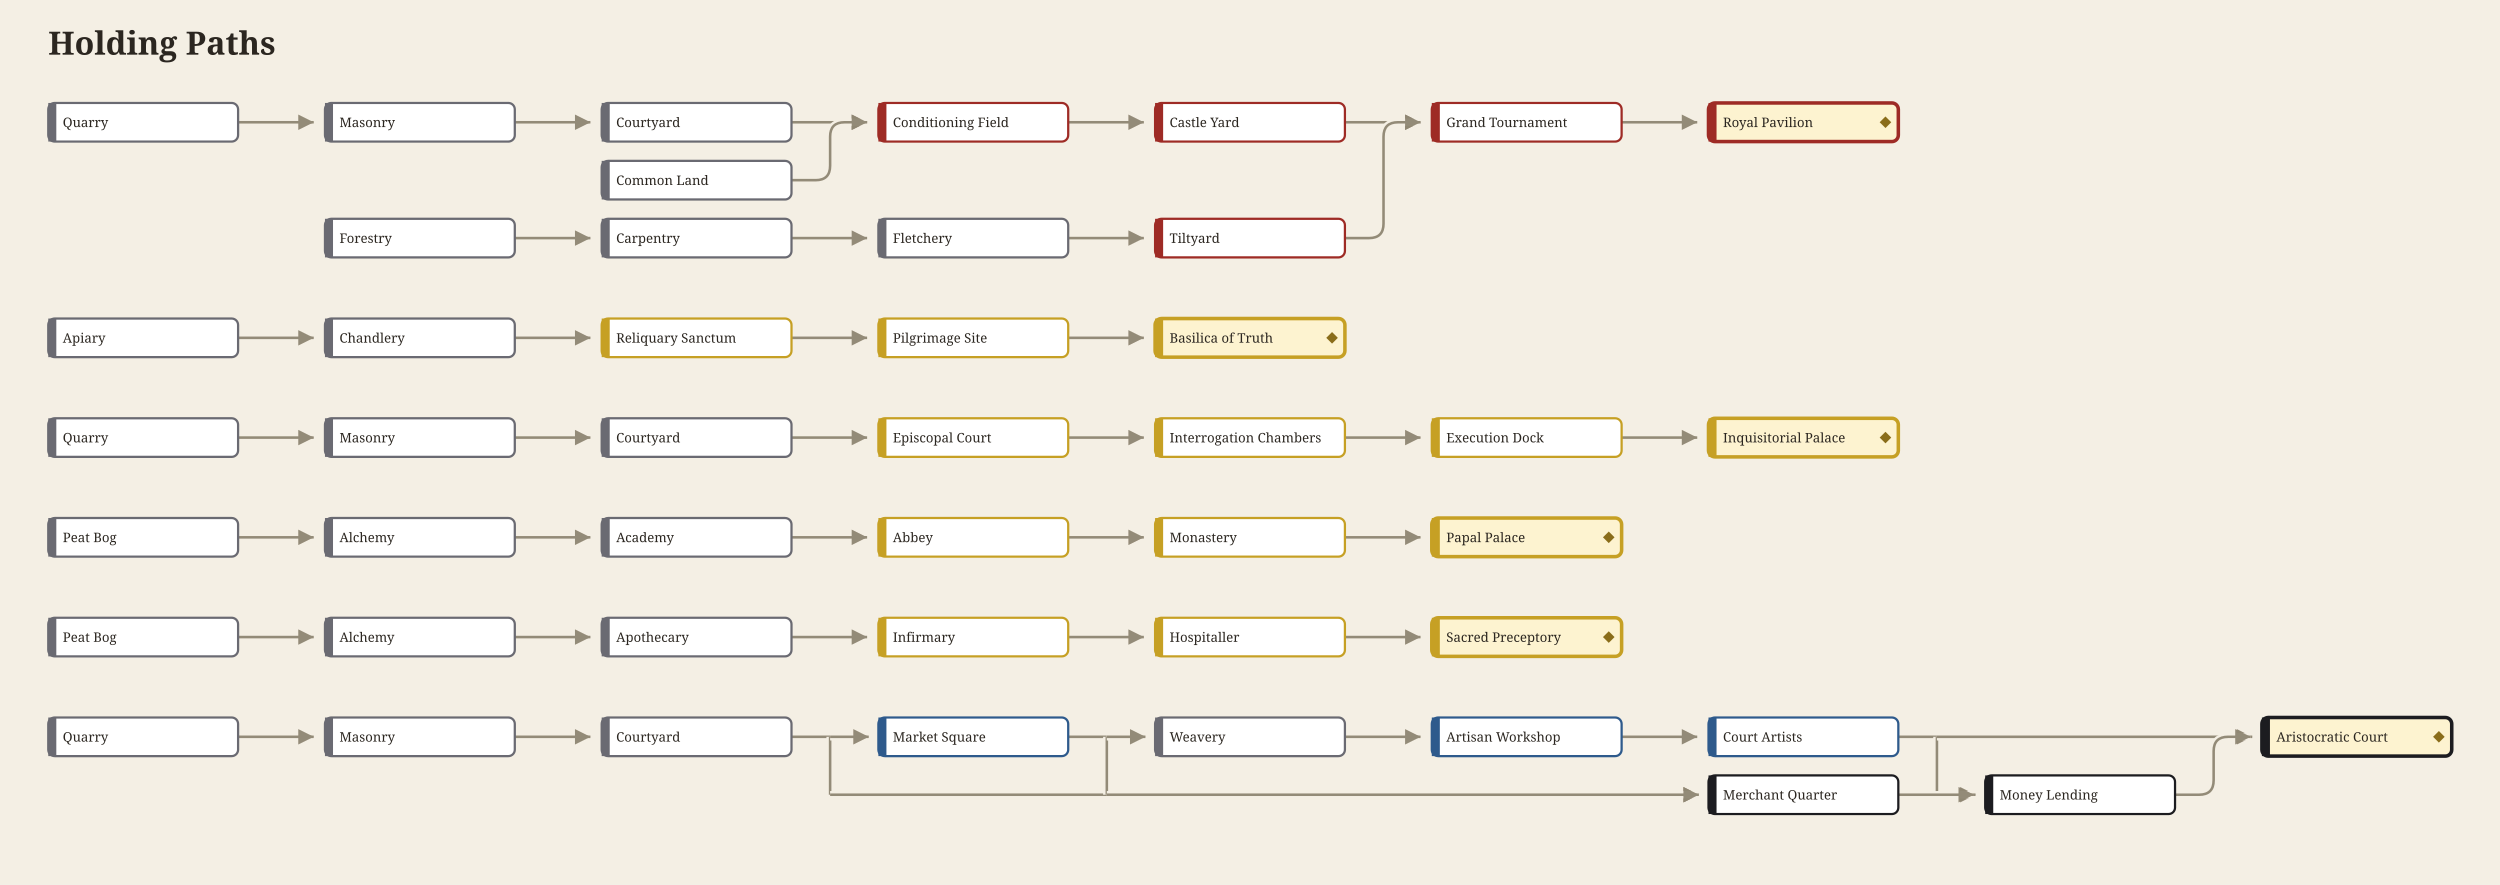
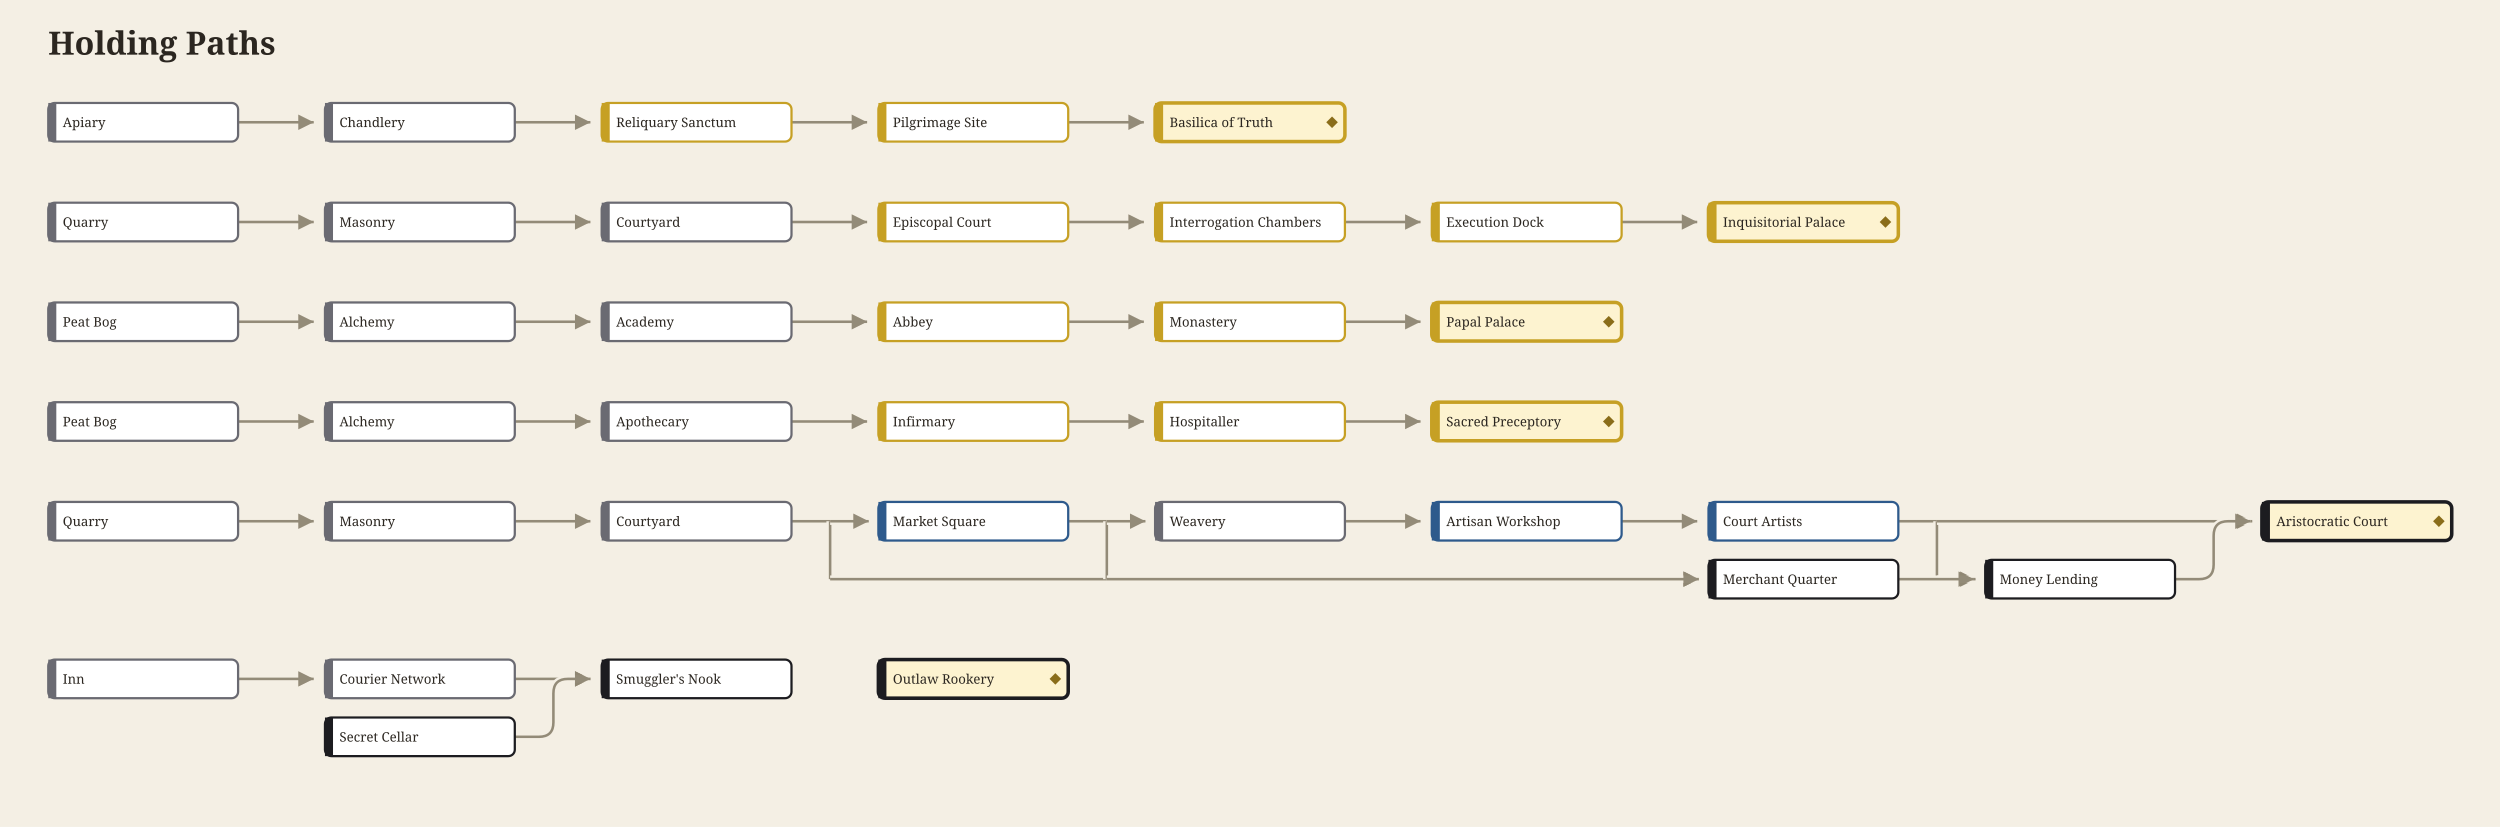
- <svg xmlns="http://www.w3.org/2000/svg" width="1554" height="550" viewBox="0 0 1554 550" font-family="Georgia, serif">
-   <rect width="1554" height="550" fill="#f4efe4" />
+ <svg xmlns="http://www.w3.org/2000/svg" width="1554" height="514" viewBox="0 0 1554 514" font-family="Georgia, serif">
+   <rect width="1554" height="514" fill="#f4efe4" />
  <defs>
    <marker id="arw-2E5A8C" markerWidth="7" markerHeight="7" refX="6" refY="3" orient="auto">
      <path d="M0,0 L6,3 L0,6 Z" fill="#2E5A8C" />
    </marker>
    <marker id="arw-9E2B25" markerWidth="7" markerHeight="7" refX="6" refY="3" orient="auto">
      <path d="M0,0 L6,3 L0,6 Z" fill="#9E2B25" />
    </marker>
    <marker id="arw-1c9c8c" markerWidth="7" markerHeight="7" refX="6" refY="3" orient="auto">
      <path d="M0,0 L6,3 L0,6 Z" fill="#1c9c8c" />
    </marker>
    <marker id="arw-C6A024" markerWidth="7" markerHeight="7" refX="6" refY="3" orient="auto">
      <path d="M0,0 L6,3 L0,6 Z" fill="#C6A024" />
    </marker>
    <marker id="arw-6A3D8F" markerWidth="7" markerHeight="7" refX="6" refY="3" orient="auto">
      <path d="M0,0 L6,3 L0,6 Z" fill="#6A3D8F" />
    </marker>
    <marker id="arw-CC6A1A" markerWidth="7" markerHeight="7" refX="6" refY="3" orient="auto">
      <path d="M0,0 L6,3 L0,6 Z" fill="#CC6A1A" />
    </marker>
    <marker id="arw-3a7d3a" markerWidth="7" markerHeight="7" refX="6" refY="3" orient="auto">
      <path d="M0,0 L6,3 L0,6 Z" fill="#3a7d3a" />
    </marker>
    <marker id="arw-b5347a" markerWidth="7" markerHeight="7" refX="6" refY="3" orient="auto">
      <path d="M0,0 L6,3 L0,6 Z" fill="#b5347a" />
    </marker>
    <marker id="arw-2b6f9e" markerWidth="7" markerHeight="7" refX="6" refY="3" orient="auto">
      <path d="M0,0 L6,3 L0,6 Z" fill="#2b6f9e" />
    </marker>
    <marker id="arw-8a6d1a" markerWidth="7" markerHeight="7" refX="6" refY="3" orient="auto">
      <path d="M0,0 L6,3 L0,6 Z" fill="#8a6d1a" />
    </marker>
    <marker id="arw-5f5647" markerWidth="7" markerHeight="7" refX="6" refY="3" orient="auto">
      <path d="M0,0 L6,3 L0,6 Z" fill="#5f5647" />
    </marker>
    <marker id="arw-7a2ea0" markerWidth="7" markerHeight="7" refX="6" refY="3" orient="auto">
      <path d="M0,0 L6,3 L0,6 Z" fill="#7a2ea0" />
    </marker>
    <marker id="arw-0f8a7e" markerWidth="7" markerHeight="7" refX="6" refY="3" orient="auto">
      <path d="M0,0 L6,3 L0,6 Z" fill="#0f8a7e" />
    </marker>
    <marker id="arw-a83232" markerWidth="7" markerHeight="7" refX="6" refY="3" orient="auto">
      <path d="M0,0 L6,3 L0,6 Z" fill="#a83232" />
    </marker>
    <marker id="arw-8f8672" markerWidth="7" markerHeight="7" refX="6" refY="3" orient="auto">
      <path d="M0,0 L6,3 L0,6 Z" fill="#8f8672" />
    </marker>
  </defs>
  <text x="30" y="34" font-size="20" font-weight="bold" fill="#2b2620">Holding Paths</text>
  <path d="M148,76 L195,76" fill="none" stroke="#f4efe4" stroke-width="4.6" opacity="1" />
  <path d="M148,76 L195,76" fill="none" stroke="#8f8672" stroke-width="1.6" opacity="0.95" marker-end="url(#arw-8f8672)" />
  <path d="M320,76 L367,76" fill="none" stroke="#f4efe4" stroke-width="4.6" opacity="1" />
  <path d="M320,76 L367,76" fill="none" stroke="#8f8672" stroke-width="1.6" opacity="0.95" marker-end="url(#arw-8f8672)" />
-   <path d="M320,148 L367,148" fill="none" stroke="#f4efe4" stroke-width="4.6" opacity="1" />
-   <path d="M320,148 L367,148" fill="none" stroke="#8f8672" stroke-width="1.6" opacity="0.95" marker-end="url(#arw-8f8672)" />
  <path d="M492,76 L539,76" fill="none" stroke="#f4efe4" stroke-width="4.6" opacity="1" />
  <path d="M492,76 L539,76" fill="none" stroke="#8f8672" stroke-width="1.6" opacity="0.95" marker-end="url(#arw-8f8672)" />
-   <path d="M492,112 L507,112 Q516,112 516,103 L516,85 Q516,76 525,76 L539,76" fill="none" stroke="#f4efe4" stroke-width="4.6" opacity="1" />
-   <path d="M492,112 L507,112 Q516,112 516,103 L516,85 Q516,76 525,76 L539,76" fill="none" stroke="#8f8672" stroke-width="1.6" opacity="0.95" marker-end="url(#arw-8f8672)" />
-   <path d="M492,148 L539,148" fill="none" stroke="#f4efe4" stroke-width="4.6" opacity="1" />
-   <path d="M492,148 L539,148" fill="none" stroke="#8f8672" stroke-width="1.6" opacity="0.95" marker-end="url(#arw-8f8672)" />
  <path d="M664,76 L711,76" fill="none" stroke="#f4efe4" stroke-width="4.6" opacity="1" />
  <path d="M664,76 L711,76" fill="none" stroke="#8f8672" stroke-width="1.6" opacity="0.95" marker-end="url(#arw-8f8672)" />
-   <path d="M664,148 L711,148" fill="none" stroke="#f4efe4" stroke-width="4.6" opacity="1" />
-   <path d="M664,148 L711,148" fill="none" stroke="#8f8672" stroke-width="1.6" opacity="0.95" marker-end="url(#arw-8f8672)" />
-   <path d="M836,76 L883,76" fill="none" stroke="#f4efe4" stroke-width="4.6" opacity="1" />
-   <path d="M836,76 L883,76" fill="none" stroke="#8f8672" stroke-width="1.6" opacity="0.95" marker-end="url(#arw-8f8672)" />
-   <path d="M836,148 L851,148 Q860,148 860,139 L860,85 Q860,76 869,76 L883,76" fill="none" stroke="#f4efe4" stroke-width="4.6" opacity="1" />
-   <path d="M836,148 L851,148 Q860,148 860,139 L860,85 Q860,76 869,76 L883,76" fill="none" stroke="#8f8672" stroke-width="1.6" opacity="0.95" marker-end="url(#arw-8f8672)" />
-   <path d="M1008,76 L1055,76" fill="none" stroke="#f4efe4" stroke-width="4.6" opacity="1" />
-   <path d="M1008,76 L1055,76" fill="none" stroke="#8f8672" stroke-width="1.6" opacity="0.95" marker-end="url(#arw-8f8672)" />
  <rect x="30" y="64" width="118" height="24" rx="4" fill="#ffffff" stroke="#6a6a72" stroke-width="1.4" />
  <rect x="30" y="64" width="5" height="24" fill="#6a6a72" />
-   <text x="39" y="79" font-size="8.2" fill="#2b2620">Quarry</text>
+   <text x="39" y="79" font-size="8.2" fill="#2b2620">Apiary</text>
  <rect x="202" y="64" width="118" height="24" rx="4" fill="#ffffff" stroke="#6a6a72" stroke-width="1.4" />
  <rect x="202" y="64" width="5" height="24" fill="#6a6a72" />
-   <text x="211" y="79" font-size="8.2" fill="#2b2620">Masonry</text>
-   <rect x="202" y="136" width="118" height="24" rx="4" fill="#ffffff" stroke="#6a6a72" stroke-width="1.4" />
-   <rect x="202" y="136" width="5" height="24" fill="#6a6a72" />
-   <text x="211" y="151" font-size="8.2" fill="#2b2620">Forestry</text>
-   <rect x="374" y="64" width="118" height="24" rx="4" fill="#ffffff" stroke="#6a6a72" stroke-width="1.4" />
-   <rect x="374" y="64" width="5" height="24" fill="#6a6a72" />
-   <text x="383" y="79" font-size="8.2" fill="#2b2620">Courtyard</text>
-   <rect x="374" y="100" width="118" height="24" rx="4" fill="#ffffff" stroke="#6a6a72" stroke-width="1.4" />
-   <rect x="374" y="100" width="5" height="24" fill="#6a6a72" />
-   <text x="383" y="115" font-size="8.2" fill="#2b2620">Common Land</text>
-   <rect x="374" y="136" width="118" height="24" rx="4" fill="#ffffff" stroke="#6a6a72" stroke-width="1.4" />
-   <rect x="374" y="136" width="5" height="24" fill="#6a6a72" />
-   <text x="383" y="151" font-size="8.2" fill="#2b2620">Carpentry</text>
-   <rect x="546" y="64" width="118" height="24" rx="4" fill="#ffffff" stroke="#9E2B25" stroke-width="1.4" />
-   <rect x="546" y="64" width="5" height="24" fill="#9E2B25" />
-   <text x="555" y="79" font-size="8.2" fill="#2b2620">Conditioning Field</text>
-   <rect x="546" y="136" width="118" height="24" rx="4" fill="#ffffff" stroke="#6a6a72" stroke-width="1.4" />
-   <rect x="546" y="136" width="5" height="24" fill="#6a6a72" />
-   <text x="555" y="151" font-size="8.2" fill="#2b2620">Fletchery</text>
-   <rect x="718" y="64" width="118" height="24" rx="4" fill="#ffffff" stroke="#9E2B25" stroke-width="1.4" />
-   <rect x="718" y="64" width="5" height="24" fill="#9E2B25" />
-   <text x="727" y="79" font-size="8.2" fill="#2b2620">Castle Yard</text>
-   <rect x="718" y="136" width="118" height="24" rx="4" fill="#ffffff" stroke="#9E2B25" stroke-width="1.4" />
-   <rect x="718" y="136" width="5" height="24" fill="#9E2B25" />
-   <text x="727" y="151" font-size="8.2" fill="#2b2620">Tiltyard</text>
-   <rect x="890" y="64" width="118" height="24" rx="4" fill="#ffffff" stroke="#9E2B25" stroke-width="1.4" />
-   <rect x="890" y="64" width="5" height="24" fill="#9E2B25" />
-   <text x="899" y="79" font-size="8.2" fill="#2b2620">Grand Tournament</text>
-   <rect x="1062" y="64" width="118" height="24" rx="4" fill="#fdf3d0" stroke="#9E2B25" stroke-width="2.2" />
-   <rect x="1062" y="64" width="5" height="24" fill="#9E2B25" />
-   <text x="1071" y="79" font-size="8.2" fill="#2b2620">Royal Pavilion</text>
-   <polygon points="1172.0,72.4 1175.6,76.0 1172.0,79.6 1168.4,76.0" fill="#8a6d1a" />
-   <path d="M148,210 L195,210" fill="none" stroke="#f4efe4" stroke-width="4.6" opacity="1" />
-   <path d="M148,210 L195,210" fill="none" stroke="#8f8672" stroke-width="1.6" opacity="0.95" marker-end="url(#arw-8f8672)" />
-   <path d="M320,210 L367,210" fill="none" stroke="#f4efe4" stroke-width="4.6" opacity="1" />
-   <path d="M320,210 L367,210" fill="none" stroke="#8f8672" stroke-width="1.6" opacity="0.95" marker-end="url(#arw-8f8672)" />
-   <path d="M492,210 L539,210" fill="none" stroke="#f4efe4" stroke-width="4.6" opacity="1" />
-   <path d="M492,210 L539,210" fill="none" stroke="#8f8672" stroke-width="1.6" opacity="0.95" marker-end="url(#arw-8f8672)" />
-   <path d="M664,210 L711,210" fill="none" stroke="#f4efe4" stroke-width="4.6" opacity="1" />
-   <path d="M664,210 L711,210" fill="none" stroke="#8f8672" stroke-width="1.6" opacity="0.95" marker-end="url(#arw-8f8672)" />
-   <rect x="30" y="198" width="118" height="24" rx="4" fill="#ffffff" stroke="#6a6a72" stroke-width="1.4" />
-   <rect x="30" y="198" width="5" height="24" fill="#6a6a72" />
-   <text x="39" y="213" font-size="8.2" fill="#2b2620">Apiary</text>
-   <rect x="202" y="198" width="118" height="24" rx="4" fill="#ffffff" stroke="#6a6a72" stroke-width="1.4" />
-   <rect x="202" y="198" width="5" height="24" fill="#6a6a72" />
-   <text x="211" y="213" font-size="8.2" fill="#2b2620">Chandlery</text>
-   <rect x="374" y="198" width="118" height="24" rx="4" fill="#ffffff" stroke="#C6A024" stroke-width="1.4" />
-   <rect x="374" y="198" width="5" height="24" fill="#C6A024" />
-   <text x="383" y="213" font-size="8.2" fill="#2b2620">Reliquary Sanctum</text>
-   <rect x="546" y="198" width="118" height="24" rx="4" fill="#ffffff" stroke="#C6A024" stroke-width="1.4" />
-   <rect x="546" y="198" width="5" height="24" fill="#C6A024" />
-   <text x="555" y="213" font-size="8.2" fill="#2b2620">Pilgrimage Site</text>
-   <rect x="718" y="198" width="118" height="24" rx="4" fill="#fdf3d0" stroke="#C6A024" stroke-width="2.2" />
-   <rect x="718" y="198" width="5" height="24" fill="#C6A024" />
-   <text x="727" y="213" font-size="8.2" fill="#2b2620">Basilica of Truth</text>
-   <polygon points="828.0,206.4 831.6,210.0 828.0,213.6 824.4,210.0" fill="#8a6d1a" />
-   <path d="M148,272 L195,272" fill="none" stroke="#f4efe4" stroke-width="4.6" opacity="1" />
-   <path d="M148,272 L195,272" fill="none" stroke="#8f8672" stroke-width="1.6" opacity="0.95" marker-end="url(#arw-8f8672)" />
-   <path d="M320,272 L367,272" fill="none" stroke="#f4efe4" stroke-width="4.6" opacity="1" />
-   <path d="M320,272 L367,272" fill="none" stroke="#8f8672" stroke-width="1.6" opacity="0.95" marker-end="url(#arw-8f8672)" />
-   <path d="M492,272 L539,272" fill="none" stroke="#f4efe4" stroke-width="4.6" opacity="1" />
-   <path d="M492,272 L539,272" fill="none" stroke="#8f8672" stroke-width="1.6" opacity="0.95" marker-end="url(#arw-8f8672)" />
-   <path d="M664,272 L711,272" fill="none" stroke="#f4efe4" stroke-width="4.6" opacity="1" />
-   <path d="M664,272 L711,272" fill="none" stroke="#8f8672" stroke-width="1.6" opacity="0.95" marker-end="url(#arw-8f8672)" />
-   <path d="M836,272 L883,272" fill="none" stroke="#f4efe4" stroke-width="4.6" opacity="1" />
-   <path d="M836,272 L883,272" fill="none" stroke="#8f8672" stroke-width="1.6" opacity="0.95" marker-end="url(#arw-8f8672)" />
-   <path d="M1008,272 L1055,272" fill="none" stroke="#f4efe4" stroke-width="4.6" opacity="1" />
-   <path d="M1008,272 L1055,272" fill="none" stroke="#8f8672" stroke-width="1.6" opacity="0.95" marker-end="url(#arw-8f8672)" />
-   <rect x="30" y="260" width="118" height="24" rx="4" fill="#ffffff" stroke="#6a6a72" stroke-width="1.4" />
-   <rect x="30" y="260" width="5" height="24" fill="#6a6a72" />
-   <text x="39" y="275" font-size="8.2" fill="#2b2620">Quarry</text>
-   <rect x="202" y="260" width="118" height="24" rx="4" fill="#ffffff" stroke="#6a6a72" stroke-width="1.4" />
-   <rect x="202" y="260" width="5" height="24" fill="#6a6a72" />
-   <text x="211" y="275" font-size="8.2" fill="#2b2620">Masonry</text>
-   <rect x="374" y="260" width="118" height="24" rx="4" fill="#ffffff" stroke="#6a6a72" stroke-width="1.4" />
-   <rect x="374" y="260" width="5" height="24" fill="#6a6a72" />
-   <text x="383" y="275" font-size="8.2" fill="#2b2620">Courtyard</text>
-   <rect x="546" y="260" width="118" height="24" rx="4" fill="#ffffff" stroke="#C6A024" stroke-width="1.4" />
-   <rect x="546" y="260" width="5" height="24" fill="#C6A024" />
-   <text x="555" y="275" font-size="8.2" fill="#2b2620">Episcopal Court</text>
-   <rect x="718" y="260" width="118" height="24" rx="4" fill="#ffffff" stroke="#C6A024" stroke-width="1.4" />
-   <rect x="718" y="260" width="5" height="24" fill="#C6A024" />
-   <text x="727" y="275" font-size="8.2" fill="#2b2620">Interrogation Chambers</text>
-   <rect x="890" y="260" width="118" height="24" rx="4" fill="#ffffff" stroke="#C6A024" stroke-width="1.4" />
-   <rect x="890" y="260" width="5" height="24" fill="#C6A024" />
-   <text x="899" y="275" font-size="8.2" fill="#2b2620">Execution Dock</text>
-   <rect x="1062" y="260" width="118" height="24" rx="4" fill="#fdf3d0" stroke="#C6A024" stroke-width="2.2" />
-   <rect x="1062" y="260" width="5" height="24" fill="#C6A024" />
-   <text x="1071" y="275" font-size="8.2" fill="#2b2620">Inquisitorial Palace</text>
-   <polygon points="1172.0,268.4 1175.6,272.0 1172.0,275.6 1168.4,272.0" fill="#8a6d1a" />
-   <path d="M148,334 L195,334" fill="none" stroke="#f4efe4" stroke-width="4.6" opacity="1" />
-   <path d="M148,334 L195,334" fill="none" stroke="#8f8672" stroke-width="1.6" opacity="0.95" marker-end="url(#arw-8f8672)" />
-   <path d="M320,334 L367,334" fill="none" stroke="#f4efe4" stroke-width="4.6" opacity="1" />
-   <path d="M320,334 L367,334" fill="none" stroke="#8f8672" stroke-width="1.6" opacity="0.95" marker-end="url(#arw-8f8672)" />
-   <path d="M492,334 L539,334" fill="none" stroke="#f4efe4" stroke-width="4.6" opacity="1" />
-   <path d="M492,334 L539,334" fill="none" stroke="#8f8672" stroke-width="1.6" opacity="0.95" marker-end="url(#arw-8f8672)" />
-   <path d="M664,334 L711,334" fill="none" stroke="#f4efe4" stroke-width="4.6" opacity="1" />
-   <path d="M664,334 L711,334" fill="none" stroke="#8f8672" stroke-width="1.6" opacity="0.95" marker-end="url(#arw-8f8672)" />
-   <path d="M836,334 L883,334" fill="none" stroke="#f4efe4" stroke-width="4.6" opacity="1" />
-   <path d="M836,334 L883,334" fill="none" stroke="#8f8672" stroke-width="1.6" opacity="0.95" marker-end="url(#arw-8f8672)" />
-   <rect x="30" y="322" width="118" height="24" rx="4" fill="#ffffff" stroke="#6a6a72" stroke-width="1.4" />
-   <rect x="30" y="322" width="5" height="24" fill="#6a6a72" />
-   <text x="39" y="337" font-size="8.2" fill="#2b2620">Peat Bog</text>
-   <rect x="202" y="322" width="118" height="24" rx="4" fill="#ffffff" stroke="#6a6a72" stroke-width="1.4" />
-   <rect x="202" y="322" width="5" height="24" fill="#6a6a72" />
-   <text x="211" y="337" font-size="8.2" fill="#2b2620">Alchemy</text>
-   <rect x="374" y="322" width="118" height="24" rx="4" fill="#ffffff" stroke="#6a6a72" stroke-width="1.4" />
-   <rect x="374" y="322" width="5" height="24" fill="#6a6a72" />
-   <text x="383" y="337" font-size="8.2" fill="#2b2620">Academy</text>
-   <rect x="546" y="322" width="118" height="24" rx="4" fill="#ffffff" stroke="#C6A024" stroke-width="1.4" />
-   <rect x="546" y="322" width="5" height="24" fill="#C6A024" />
-   <text x="555" y="337" font-size="8.2" fill="#2b2620">Abbey</text>
-   <rect x="718" y="322" width="118" height="24" rx="4" fill="#ffffff" stroke="#C6A024" stroke-width="1.4" />
-   <rect x="718" y="322" width="5" height="24" fill="#C6A024" />
-   <text x="727" y="337" font-size="8.2" fill="#2b2620">Monastery</text>
-   <rect x="890" y="322" width="118" height="24" rx="4" fill="#fdf3d0" stroke="#C6A024" stroke-width="2.2" />
-   <rect x="890" y="322" width="5" height="24" fill="#C6A024" />
-   <text x="899" y="337" font-size="8.2" fill="#2b2620">Papal Palace</text>
-   <polygon points="1000.0,330.4 1003.6,334.0 1000.0,337.6 996.4,334.0" fill="#8a6d1a" />
-   <path d="M148,396 L195,396" fill="none" stroke="#f4efe4" stroke-width="4.6" opacity="1" />
-   <path d="M148,396 L195,396" fill="none" stroke="#8f8672" stroke-width="1.6" opacity="0.95" marker-end="url(#arw-8f8672)" />
-   <path d="M320,396 L367,396" fill="none" stroke="#f4efe4" stroke-width="4.6" opacity="1" />
-   <path d="M320,396 L367,396" fill="none" stroke="#8f8672" stroke-width="1.6" opacity="0.95" marker-end="url(#arw-8f8672)" />
-   <path d="M492,396 L539,396" fill="none" stroke="#f4efe4" stroke-width="4.6" opacity="1" />
-   <path d="M492,396 L539,396" fill="none" stroke="#8f8672" stroke-width="1.6" opacity="0.95" marker-end="url(#arw-8f8672)" />
-   <path d="M664,396 L711,396" fill="none" stroke="#f4efe4" stroke-width="4.6" opacity="1" />
-   <path d="M664,396 L711,396" fill="none" stroke="#8f8672" stroke-width="1.6" opacity="0.95" marker-end="url(#arw-8f8672)" />
-   <path d="M836,396 L883,396" fill="none" stroke="#f4efe4" stroke-width="4.6" opacity="1" />
-   <path d="M836,396 L883,396" fill="none" stroke="#8f8672" stroke-width="1.6" opacity="0.95" marker-end="url(#arw-8f8672)" />
-   <rect x="30" y="384" width="118" height="24" rx="4" fill="#ffffff" stroke="#6a6a72" stroke-width="1.4" />
-   <rect x="30" y="384" width="5" height="24" fill="#6a6a72" />
-   <text x="39" y="399" font-size="8.2" fill="#2b2620">Peat Bog</text>
-   <rect x="202" y="384" width="118" height="24" rx="4" fill="#ffffff" stroke="#6a6a72" stroke-width="1.4" />
-   <rect x="202" y="384" width="5" height="24" fill="#6a6a72" />
-   <text x="211" y="399" font-size="8.2" fill="#2b2620">Alchemy</text>
-   <rect x="374" y="384" width="118" height="24" rx="4" fill="#ffffff" stroke="#6a6a72" stroke-width="1.4" />
-   <rect x="374" y="384" width="5" height="24" fill="#6a6a72" />
-   <text x="383" y="399" font-size="8.2" fill="#2b2620">Apothecary</text>
-   <rect x="546" y="384" width="118" height="24" rx="4" fill="#ffffff" stroke="#C6A024" stroke-width="1.4" />
-   <rect x="546" y="384" width="5" height="24" fill="#C6A024" />
-   <text x="555" y="399" font-size="8.2" fill="#2b2620">Infirmary</text>
-   <rect x="718" y="384" width="118" height="24" rx="4" fill="#ffffff" stroke="#C6A024" stroke-width="1.4" />
-   <rect x="718" y="384" width="5" height="24" fill="#C6A024" />
-   <text x="727" y="399" font-size="8.2" fill="#2b2620">Hospitaller</text>
-   <rect x="890" y="384" width="118" height="24" rx="4" fill="#fdf3d0" stroke="#C6A024" stroke-width="2.2" />
-   <rect x="890" y="384" width="5" height="24" fill="#C6A024" />
-   <text x="899" y="399" font-size="8.2" fill="#2b2620">Sacred Preceptory</text>
-   <polygon points="1000.0,392.4 1003.6,396.0 1000.0,399.6 996.4,396.0" fill="#8a6d1a" />
-   <path d="M148,458 L195,458" fill="none" stroke="#f4efe4" stroke-width="4.6" opacity="1" />
-   <path d="M148,458 L195,458" fill="none" stroke="#8f8672" stroke-width="1.6" opacity="0.95" marker-end="url(#arw-8f8672)" />
-   <path d="M320,458 L367,458" fill="none" stroke="#f4efe4" stroke-width="4.6" opacity="1" />
-   <path d="M320,458 L367,458" fill="none" stroke="#8f8672" stroke-width="1.6" opacity="0.95" marker-end="url(#arw-8f8672)" />
-   <path d="M492,458 L516,458" fill="none" stroke="#f4efe4" stroke-width="4.6" opacity="1" />
-   <path d="M492,458 L516,458" fill="none" stroke="#8f8672" stroke-width="1.6" opacity="0.95" />
-   <path d="M516,458 L516,494" fill="none" stroke="#f4efe4" stroke-width="4.6" opacity="1" />
-   <path d="M516,458 L516,494" fill="none" stroke="#8f8672" stroke-width="1.6" opacity="0.95" />
-   <path d="M516,458 L540,458" fill="none" stroke="#f4efe4" stroke-width="4.6" opacity="1" />
-   <path d="M516,458 L540,458" fill="none" stroke="#8f8672" stroke-width="1.6" opacity="0.95" marker-end="url(#arw-8f8672)" />
-   <path d="M516,494 L1056,494" fill="none" stroke="#f4efe4" stroke-width="4.6" opacity="1" />
-   <path d="M516,494 L1056,494" fill="none" stroke="#8f8672" stroke-width="1.6" opacity="0.95" marker-end="url(#arw-8f8672)" />
-   <path d="M664,458 L688,458" fill="none" stroke="#f4efe4" stroke-width="4.6" opacity="1" />
-   <path d="M664,458 L688,458" fill="none" stroke="#8f8672" stroke-width="1.6" opacity="0.95" />
-   <path d="M688,458 L688,494" fill="none" stroke="#f4efe4" stroke-width="4.6" opacity="1" />
-   <path d="M688,458 L688,494" fill="none" stroke="#8f8672" stroke-width="1.6" opacity="0.95" />
-   <path d="M688,458 L712,458" fill="none" stroke="#f4efe4" stroke-width="4.6" opacity="1" />
-   <path d="M688,458 L712,458" fill="none" stroke="#8f8672" stroke-width="1.6" opacity="0.95" marker-end="url(#arw-8f8672)" />
-   <path d="M688,494 L1056,494" fill="none" stroke="#f4efe4" stroke-width="4.6" opacity="1" />
-   <path d="M688,494 L1056,494" fill="none" stroke="#8f8672" stroke-width="1.6" opacity="0.95" marker-end="url(#arw-8f8672)" />
-   <path d="M836,458 L883,458" fill="none" stroke="#f4efe4" stroke-width="4.6" opacity="1" />
-   <path d="M836,458 L883,458" fill="none" stroke="#8f8672" stroke-width="1.6" opacity="0.95" marker-end="url(#arw-8f8672)" />
-   <path d="M1008,458 L1055,458" fill="none" stroke="#f4efe4" stroke-width="4.6" opacity="1" />
-   <path d="M1008,458 L1055,458" fill="none" stroke="#8f8672" stroke-width="1.6" opacity="0.95" marker-end="url(#arw-8f8672)" />
-   <path d="M1180,458 L1204,458" fill="none" stroke="#f4efe4" stroke-width="4.6" opacity="1" />
-   <path d="M1180,458 L1204,458" fill="none" stroke="#8f8672" stroke-width="1.6" opacity="0.95" />
-   <path d="M1204,458 L1204,494" fill="none" stroke="#f4efe4" stroke-width="4.6" opacity="1" />
-   <path d="M1204,458 L1204,494" fill="none" stroke="#8f8672" stroke-width="1.6" opacity="0.95" />
-   <path d="M1204,494 L1228,494" fill="none" stroke="#f4efe4" stroke-width="4.6" opacity="1" />
-   <path d="M1204,494 L1228,494" fill="none" stroke="#8f8672" stroke-width="1.6" opacity="0.95" marker-end="url(#arw-8f8672)" />
-   <path d="M1204,458 L1400,458" fill="none" stroke="#f4efe4" stroke-width="4.6" opacity="1" />
-   <path d="M1204,458 L1400,458" fill="none" stroke="#8f8672" stroke-width="1.6" opacity="0.95" marker-end="url(#arw-8f8672)" />
-   <path d="M1180,494 L1227,494" fill="none" stroke="#f4efe4" stroke-width="4.6" opacity="1" />
-   <path d="M1180,494 L1227,494" fill="none" stroke="#8f8672" stroke-width="1.6" opacity="0.95" marker-end="url(#arw-8f8672)" />
-   <path d="M1352,494 L1367,494 Q1376,494 1376,485 L1376,467 Q1376,458 1385,458 L1399,458" fill="none" stroke="#f4efe4" stroke-width="4.6" opacity="1" />
-   <path d="M1352,494 L1367,494 Q1376,494 1376,485 L1376,467 Q1376,458 1385,458 L1399,458" fill="none" stroke="#8f8672" stroke-width="1.6" opacity="0.95" marker-end="url(#arw-8f8672)" />
-   <rect x="30" y="446" width="118" height="24" rx="4" fill="#ffffff" stroke="#6a6a72" stroke-width="1.4" />
-   <rect x="30" y="446" width="5" height="24" fill="#6a6a72" />
-   <text x="39" y="461" font-size="8.2" fill="#2b2620">Quarry</text>
-   <rect x="202" y="446" width="118" height="24" rx="4" fill="#ffffff" stroke="#6a6a72" stroke-width="1.4" />
-   <rect x="202" y="446" width="5" height="24" fill="#6a6a72" />
-   <text x="211" y="461" font-size="8.2" fill="#2b2620">Masonry</text>
-   <rect x="374" y="446" width="118" height="24" rx="4" fill="#ffffff" stroke="#6a6a72" stroke-width="1.4" />
-   <rect x="374" y="446" width="5" height="24" fill="#6a6a72" />
-   <text x="383" y="461" font-size="8.2" fill="#2b2620">Courtyard</text>
-   <rect x="546" y="446" width="118" height="24" rx="4" fill="#ffffff" stroke="#2E5A8C" stroke-width="1.4" />
-   <rect x="546" y="446" width="5" height="24" fill="#2E5A8C" />
-   <text x="555" y="461" font-size="8.2" fill="#2b2620">Market Square</text>
-   <rect x="718" y="446" width="118" height="24" rx="4" fill="#ffffff" stroke="#6a6a72" stroke-width="1.4" />
-   <rect x="718" y="446" width="5" height="24" fill="#6a6a72" />
-   <text x="727" y="461" font-size="8.2" fill="#2b2620">Weavery</text>
-   <rect x="890" y="446" width="118" height="24" rx="4" fill="#ffffff" stroke="#2E5A8C" stroke-width="1.4" />
-   <rect x="890" y="446" width="5" height="24" fill="#2E5A8C" />
-   <text x="899" y="461" font-size="8.2" fill="#2b2620">Artisan Workshop</text>
-   <rect x="1062" y="446" width="118" height="24" rx="4" fill="#ffffff" stroke="#2E5A8C" stroke-width="1.4" />
-   <rect x="1062" y="446" width="5" height="24" fill="#2E5A8C" />
-   <text x="1071" y="461" font-size="8.2" fill="#2b2620">Court Artists</text>
-   <rect x="1062" y="482" width="118" height="24" rx="4" fill="#ffffff" stroke="#1c1c20" stroke-width="1.4" />
-   <rect x="1062" y="482" width="5" height="24" fill="#1c1c20" />
-   <text x="1071" y="497" font-size="8.2" fill="#2b2620">Merchant Quarter</text>
-   <rect x="1234" y="482" width="118" height="24" rx="4" fill="#ffffff" stroke="#1c1c20" stroke-width="1.4" />
-   <rect x="1234" y="482" width="5" height="24" fill="#1c1c20" />
-   <text x="1243" y="497" font-size="8.2" fill="#2b2620">Money Lending</text>
-   <rect x="1406" y="446" width="118" height="24" rx="4" fill="#fdf3d0" stroke="#1c1c20" stroke-width="2.2" />
-   <rect x="1406" y="446" width="5" height="24" fill="#1c1c20" />
-   <text x="1415" y="461" font-size="8.2" fill="#2b2620">Aristocratic Court</text>
-   <polygon points="1516.0,454.4 1519.6,458.0 1516.0,461.6 1512.4,458.0" fill="#8a6d1a" />
+   <text x="211" y="79" font-size="8.2" fill="#2b2620">Chandlery</text>
+   <rect x="374" y="64" width="118" height="24" rx="4" fill="#ffffff" stroke="#C6A024" stroke-width="1.4" />
+   <rect x="374" y="64" width="5" height="24" fill="#C6A024" />
+   <text x="383" y="79" font-size="8.2" fill="#2b2620">Reliquary Sanctum</text>
+   <rect x="546" y="64" width="118" height="24" rx="4" fill="#ffffff" stroke="#C6A024" stroke-width="1.4" />
+   <rect x="546" y="64" width="5" height="24" fill="#C6A024" />
+   <text x="555" y="79" font-size="8.2" fill="#2b2620">Pilgrimage Site</text>
+   <rect x="718" y="64" width="118" height="24" rx="4" fill="#fdf3d0" stroke="#C6A024" stroke-width="2.2" />
+   <rect x="718" y="64" width="5" height="24" fill="#C6A024" />
+   <text x="727" y="79" font-size="8.2" fill="#2b2620">Basilica of Truth</text>
+   <polygon points="828.0,72.4 831.6,76.0 828.0,79.6 824.4,76.0" fill="#8a6d1a" />
+   <path d="M148,138 L195,138" fill="none" stroke="#f4efe4" stroke-width="4.6" opacity="1" />
+   <path d="M148,138 L195,138" fill="none" stroke="#8f8672" stroke-width="1.6" opacity="0.95" marker-end="url(#arw-8f8672)" />
+   <path d="M320,138 L367,138" fill="none" stroke="#f4efe4" stroke-width="4.6" opacity="1" />
+   <path d="M320,138 L367,138" fill="none" stroke="#8f8672" stroke-width="1.6" opacity="0.95" marker-end="url(#arw-8f8672)" />
+   <path d="M492,138 L539,138" fill="none" stroke="#f4efe4" stroke-width="4.6" opacity="1" />
+   <path d="M492,138 L539,138" fill="none" stroke="#8f8672" stroke-width="1.6" opacity="0.95" marker-end="url(#arw-8f8672)" />
+   <path d="M664,138 L711,138" fill="none" stroke="#f4efe4" stroke-width="4.6" opacity="1" />
+   <path d="M664,138 L711,138" fill="none" stroke="#8f8672" stroke-width="1.6" opacity="0.95" marker-end="url(#arw-8f8672)" />
+   <path d="M836,138 L883,138" fill="none" stroke="#f4efe4" stroke-width="4.6" opacity="1" />
+   <path d="M836,138 L883,138" fill="none" stroke="#8f8672" stroke-width="1.6" opacity="0.95" marker-end="url(#arw-8f8672)" />
+   <path d="M1008,138 L1055,138" fill="none" stroke="#f4efe4" stroke-width="4.6" opacity="1" />
+   <path d="M1008,138 L1055,138" fill="none" stroke="#8f8672" stroke-width="1.6" opacity="0.95" marker-end="url(#arw-8f8672)" />
+   <rect x="30" y="126" width="118" height="24" rx="4" fill="#ffffff" stroke="#6a6a72" stroke-width="1.4" />
+   <rect x="30" y="126" width="5" height="24" fill="#6a6a72" />
+   <text x="39" y="141" font-size="8.2" fill="#2b2620">Quarry</text>
+   <rect x="202" y="126" width="118" height="24" rx="4" fill="#ffffff" stroke="#6a6a72" stroke-width="1.4" />
+   <rect x="202" y="126" width="5" height="24" fill="#6a6a72" />
+   <text x="211" y="141" font-size="8.2" fill="#2b2620">Masonry</text>
+   <rect x="374" y="126" width="118" height="24" rx="4" fill="#ffffff" stroke="#6a6a72" stroke-width="1.4" />
+   <rect x="374" y="126" width="5" height="24" fill="#6a6a72" />
+   <text x="383" y="141" font-size="8.2" fill="#2b2620">Courtyard</text>
+   <rect x="546" y="126" width="118" height="24" rx="4" fill="#ffffff" stroke="#C6A024" stroke-width="1.4" />
+   <rect x="546" y="126" width="5" height="24" fill="#C6A024" />
+   <text x="555" y="141" font-size="8.2" fill="#2b2620">Episcopal Court</text>
+   <rect x="718" y="126" width="118" height="24" rx="4" fill="#ffffff" stroke="#C6A024" stroke-width="1.4" />
+   <rect x="718" y="126" width="5" height="24" fill="#C6A024" />
+   <text x="727" y="141" font-size="8.2" fill="#2b2620">Interrogation Chambers</text>
+   <rect x="890" y="126" width="118" height="24" rx="4" fill="#ffffff" stroke="#C6A024" stroke-width="1.4" />
+   <rect x="890" y="126" width="5" height="24" fill="#C6A024" />
+   <text x="899" y="141" font-size="8.2" fill="#2b2620">Execution Dock</text>
+   <rect x="1062" y="126" width="118" height="24" rx="4" fill="#fdf3d0" stroke="#C6A024" stroke-width="2.2" />
+   <rect x="1062" y="126" width="5" height="24" fill="#C6A024" />
+   <text x="1071" y="141" font-size="8.2" fill="#2b2620">Inquisitorial Palace</text>
+   <polygon points="1172.0,134.4 1175.6,138.0 1172.0,141.6 1168.4,138.0" fill="#8a6d1a" />
+   <path d="M148,200 L195,200" fill="none" stroke="#f4efe4" stroke-width="4.6" opacity="1" />
+   <path d="M148,200 L195,200" fill="none" stroke="#8f8672" stroke-width="1.6" opacity="0.95" marker-end="url(#arw-8f8672)" />
+   <path d="M320,200 L367,200" fill="none" stroke="#f4efe4" stroke-width="4.6" opacity="1" />
+   <path d="M320,200 L367,200" fill="none" stroke="#8f8672" stroke-width="1.6" opacity="0.95" marker-end="url(#arw-8f8672)" />
+   <path d="M492,200 L539,200" fill="none" stroke="#f4efe4" stroke-width="4.6" opacity="1" />
+   <path d="M492,200 L539,200" fill="none" stroke="#8f8672" stroke-width="1.6" opacity="0.95" marker-end="url(#arw-8f8672)" />
+   <path d="M664,200 L711,200" fill="none" stroke="#f4efe4" stroke-width="4.6" opacity="1" />
+   <path d="M664,200 L711,200" fill="none" stroke="#8f8672" stroke-width="1.6" opacity="0.95" marker-end="url(#arw-8f8672)" />
+   <path d="M836,200 L883,200" fill="none" stroke="#f4efe4" stroke-width="4.6" opacity="1" />
+   <path d="M836,200 L883,200" fill="none" stroke="#8f8672" stroke-width="1.6" opacity="0.95" marker-end="url(#arw-8f8672)" />
+   <rect x="30" y="188" width="118" height="24" rx="4" fill="#ffffff" stroke="#6a6a72" stroke-width="1.4" />
+   <rect x="30" y="188" width="5" height="24" fill="#6a6a72" />
+   <text x="39" y="203" font-size="8.2" fill="#2b2620">Peat Bog</text>
+   <rect x="202" y="188" width="118" height="24" rx="4" fill="#ffffff" stroke="#6a6a72" stroke-width="1.4" />
+   <rect x="202" y="188" width="5" height="24" fill="#6a6a72" />
+   <text x="211" y="203" font-size="8.2" fill="#2b2620">Alchemy</text>
+   <rect x="374" y="188" width="118" height="24" rx="4" fill="#ffffff" stroke="#6a6a72" stroke-width="1.4" />
+   <rect x="374" y="188" width="5" height="24" fill="#6a6a72" />
+   <text x="383" y="203" font-size="8.2" fill="#2b2620">Academy</text>
+   <rect x="546" y="188" width="118" height="24" rx="4" fill="#ffffff" stroke="#C6A024" stroke-width="1.4" />
+   <rect x="546" y="188" width="5" height="24" fill="#C6A024" />
+   <text x="555" y="203" font-size="8.2" fill="#2b2620">Abbey</text>
+   <rect x="718" y="188" width="118" height="24" rx="4" fill="#ffffff" stroke="#C6A024" stroke-width="1.4" />
+   <rect x="718" y="188" width="5" height="24" fill="#C6A024" />
+   <text x="727" y="203" font-size="8.2" fill="#2b2620">Monastery</text>
+   <rect x="890" y="188" width="118" height="24" rx="4" fill="#fdf3d0" stroke="#C6A024" stroke-width="2.2" />
+   <rect x="890" y="188" width="5" height="24" fill="#C6A024" />
+   <text x="899" y="203" font-size="8.2" fill="#2b2620">Papal Palace</text>
+   <polygon points="1000.0,196.4 1003.6,200.0 1000.0,203.6 996.4,200.0" fill="#8a6d1a" />
+   <path d="M148,262 L195,262" fill="none" stroke="#f4efe4" stroke-width="4.6" opacity="1" />
+   <path d="M148,262 L195,262" fill="none" stroke="#8f8672" stroke-width="1.6" opacity="0.95" marker-end="url(#arw-8f8672)" />
+   <path d="M320,262 L367,262" fill="none" stroke="#f4efe4" stroke-width="4.6" opacity="1" />
+   <path d="M320,262 L367,262" fill="none" stroke="#8f8672" stroke-width="1.6" opacity="0.95" marker-end="url(#arw-8f8672)" />
+   <path d="M492,262 L539,262" fill="none" stroke="#f4efe4" stroke-width="4.6" opacity="1" />
+   <path d="M492,262 L539,262" fill="none" stroke="#8f8672" stroke-width="1.6" opacity="0.95" marker-end="url(#arw-8f8672)" />
+   <path d="M664,262 L711,262" fill="none" stroke="#f4efe4" stroke-width="4.6" opacity="1" />
+   <path d="M664,262 L711,262" fill="none" stroke="#8f8672" stroke-width="1.6" opacity="0.95" marker-end="url(#arw-8f8672)" />
+   <path d="M836,262 L883,262" fill="none" stroke="#f4efe4" stroke-width="4.6" opacity="1" />
+   <path d="M836,262 L883,262" fill="none" stroke="#8f8672" stroke-width="1.6" opacity="0.95" marker-end="url(#arw-8f8672)" />
+   <rect x="30" y="250" width="118" height="24" rx="4" fill="#ffffff" stroke="#6a6a72" stroke-width="1.4" />
+   <rect x="30" y="250" width="5" height="24" fill="#6a6a72" />
+   <text x="39" y="265" font-size="8.2" fill="#2b2620">Peat Bog</text>
+   <rect x="202" y="250" width="118" height="24" rx="4" fill="#ffffff" stroke="#6a6a72" stroke-width="1.4" />
+   <rect x="202" y="250" width="5" height="24" fill="#6a6a72" />
+   <text x="211" y="265" font-size="8.2" fill="#2b2620">Alchemy</text>
+   <rect x="374" y="250" width="118" height="24" rx="4" fill="#ffffff" stroke="#6a6a72" stroke-width="1.4" />
+   <rect x="374" y="250" width="5" height="24" fill="#6a6a72" />
+   <text x="383" y="265" font-size="8.2" fill="#2b2620">Apothecary</text>
+   <rect x="546" y="250" width="118" height="24" rx="4" fill="#ffffff" stroke="#C6A024" stroke-width="1.4" />
+   <rect x="546" y="250" width="5" height="24" fill="#C6A024" />
+   <text x="555" y="265" font-size="8.2" fill="#2b2620">Infirmary</text>
+   <rect x="718" y="250" width="118" height="24" rx="4" fill="#ffffff" stroke="#C6A024" stroke-width="1.4" />
+   <rect x="718" y="250" width="5" height="24" fill="#C6A024" />
+   <text x="727" y="265" font-size="8.2" fill="#2b2620">Hospitaller</text>
+   <rect x="890" y="250" width="118" height="24" rx="4" fill="#fdf3d0" stroke="#C6A024" stroke-width="2.2" />
+   <rect x="890" y="250" width="5" height="24" fill="#C6A024" />
+   <text x="899" y="265" font-size="8.2" fill="#2b2620">Sacred Preceptory</text>
+   <polygon points="1000.0,258.4 1003.6,262.0 1000.0,265.6 996.4,262.0" fill="#8a6d1a" />
+   <path d="M148,324 L195,324" fill="none" stroke="#f4efe4" stroke-width="4.6" opacity="1" />
+   <path d="M148,324 L195,324" fill="none" stroke="#8f8672" stroke-width="1.6" opacity="0.95" marker-end="url(#arw-8f8672)" />
+   <path d="M320,324 L367,324" fill="none" stroke="#f4efe4" stroke-width="4.6" opacity="1" />
+   <path d="M320,324 L367,324" fill="none" stroke="#8f8672" stroke-width="1.6" opacity="0.95" marker-end="url(#arw-8f8672)" />
+   <path d="M492,324 L516,324" fill="none" stroke="#f4efe4" stroke-width="4.6" opacity="1" />
+   <path d="M492,324 L516,324" fill="none" stroke="#8f8672" stroke-width="1.6" opacity="0.95" />
+   <path d="M516,324 L516,360" fill="none" stroke="#f4efe4" stroke-width="4.6" opacity="1" />
+   <path d="M516,324 L516,360" fill="none" stroke="#8f8672" stroke-width="1.6" opacity="0.95" />
+   <path d="M516,324 L540,324" fill="none" stroke="#f4efe4" stroke-width="4.6" opacity="1" />
+   <path d="M516,324 L540,324" fill="none" stroke="#8f8672" stroke-width="1.6" opacity="0.95" marker-end="url(#arw-8f8672)" />
+   <path d="M516,360 L1056,360" fill="none" stroke="#f4efe4" stroke-width="4.6" opacity="1" />
+   <path d="M516,360 L1056,360" fill="none" stroke="#8f8672" stroke-width="1.6" opacity="0.95" marker-end="url(#arw-8f8672)" />
+   <path d="M664,324 L688,324" fill="none" stroke="#f4efe4" stroke-width="4.6" opacity="1" />
+   <path d="M664,324 L688,324" fill="none" stroke="#8f8672" stroke-width="1.6" opacity="0.95" />
+   <path d="M688,324 L688,360" fill="none" stroke="#f4efe4" stroke-width="4.6" opacity="1" />
+   <path d="M688,324 L688,360" fill="none" stroke="#8f8672" stroke-width="1.6" opacity="0.95" />
+   <path d="M688,324 L712,324" fill="none" stroke="#f4efe4" stroke-width="4.6" opacity="1" />
+   <path d="M688,324 L712,324" fill="none" stroke="#8f8672" stroke-width="1.6" opacity="0.95" marker-end="url(#arw-8f8672)" />
+   <path d="M688,360 L1056,360" fill="none" stroke="#f4efe4" stroke-width="4.6" opacity="1" />
+   <path d="M688,360 L1056,360" fill="none" stroke="#8f8672" stroke-width="1.6" opacity="0.95" marker-end="url(#arw-8f8672)" />
+   <path d="M836,324 L883,324" fill="none" stroke="#f4efe4" stroke-width="4.6" opacity="1" />
+   <path d="M836,324 L883,324" fill="none" stroke="#8f8672" stroke-width="1.6" opacity="0.95" marker-end="url(#arw-8f8672)" />
+   <path d="M1008,324 L1055,324" fill="none" stroke="#f4efe4" stroke-width="4.6" opacity="1" />
+   <path d="M1008,324 L1055,324" fill="none" stroke="#8f8672" stroke-width="1.6" opacity="0.95" marker-end="url(#arw-8f8672)" />
+   <path d="M1180,324 L1204,324" fill="none" stroke="#f4efe4" stroke-width="4.6" opacity="1" />
+   <path d="M1180,324 L1204,324" fill="none" stroke="#8f8672" stroke-width="1.6" opacity="0.95" />
+   <path d="M1204,324 L1204,360" fill="none" stroke="#f4efe4" stroke-width="4.6" opacity="1" />
+   <path d="M1204,324 L1204,360" fill="none" stroke="#8f8672" stroke-width="1.6" opacity="0.95" />
+   <path d="M1204,360 L1228,360" fill="none" stroke="#f4efe4" stroke-width="4.6" opacity="1" />
+   <path d="M1204,360 L1228,360" fill="none" stroke="#8f8672" stroke-width="1.6" opacity="0.95" marker-end="url(#arw-8f8672)" />
+   <path d="M1204,324 L1400,324" fill="none" stroke="#f4efe4" stroke-width="4.6" opacity="1" />
+   <path d="M1204,324 L1400,324" fill="none" stroke="#8f8672" stroke-width="1.6" opacity="0.95" marker-end="url(#arw-8f8672)" />
+   <path d="M1180,360 L1227,360" fill="none" stroke="#f4efe4" stroke-width="4.6" opacity="1" />
+   <path d="M1180,360 L1227,360" fill="none" stroke="#8f8672" stroke-width="1.6" opacity="0.95" marker-end="url(#arw-8f8672)" />
+   <path d="M1352,360 L1367,360 Q1376,360 1376,351 L1376,333 Q1376,324 1385,324 L1399,324" fill="none" stroke="#f4efe4" stroke-width="4.6" opacity="1" />
+   <path d="M1352,360 L1367,360 Q1376,360 1376,351 L1376,333 Q1376,324 1385,324 L1399,324" fill="none" stroke="#8f8672" stroke-width="1.6" opacity="0.95" marker-end="url(#arw-8f8672)" />
+   <rect x="30" y="312" width="118" height="24" rx="4" fill="#ffffff" stroke="#6a6a72" stroke-width="1.4" />
+   <rect x="30" y="312" width="5" height="24" fill="#6a6a72" />
+   <text x="39" y="327" font-size="8.2" fill="#2b2620">Quarry</text>
+   <rect x="202" y="312" width="118" height="24" rx="4" fill="#ffffff" stroke="#6a6a72" stroke-width="1.4" />
+   <rect x="202" y="312" width="5" height="24" fill="#6a6a72" />
+   <text x="211" y="327" font-size="8.2" fill="#2b2620">Masonry</text>
+   <rect x="374" y="312" width="118" height="24" rx="4" fill="#ffffff" stroke="#6a6a72" stroke-width="1.4" />
+   <rect x="374" y="312" width="5" height="24" fill="#6a6a72" />
+   <text x="383" y="327" font-size="8.2" fill="#2b2620">Courtyard</text>
+   <rect x="546" y="312" width="118" height="24" rx="4" fill="#ffffff" stroke="#2E5A8C" stroke-width="1.4" />
+   <rect x="546" y="312" width="5" height="24" fill="#2E5A8C" />
+   <text x="555" y="327" font-size="8.2" fill="#2b2620">Market Square</text>
+   <rect x="718" y="312" width="118" height="24" rx="4" fill="#ffffff" stroke="#6a6a72" stroke-width="1.4" />
+   <rect x="718" y="312" width="5" height="24" fill="#6a6a72" />
+   <text x="727" y="327" font-size="8.2" fill="#2b2620">Weavery</text>
+   <rect x="890" y="312" width="118" height="24" rx="4" fill="#ffffff" stroke="#2E5A8C" stroke-width="1.4" />
+   <rect x="890" y="312" width="5" height="24" fill="#2E5A8C" />
+   <text x="899" y="327" font-size="8.2" fill="#2b2620">Artisan Workshop</text>
+   <rect x="1062" y="312" width="118" height="24" rx="4" fill="#ffffff" stroke="#2E5A8C" stroke-width="1.4" />
+   <rect x="1062" y="312" width="5" height="24" fill="#2E5A8C" />
+   <text x="1071" y="327" font-size="8.2" fill="#2b2620">Court Artists</text>
+   <rect x="1062" y="348" width="118" height="24" rx="4" fill="#ffffff" stroke="#1c1c20" stroke-width="1.4" />
+   <rect x="1062" y="348" width="5" height="24" fill="#1c1c20" />
+   <text x="1071" y="363" font-size="8.2" fill="#2b2620">Merchant Quarter</text>
+   <rect x="1234" y="348" width="118" height="24" rx="4" fill="#ffffff" stroke="#1c1c20" stroke-width="1.4" />
+   <rect x="1234" y="348" width="5" height="24" fill="#1c1c20" />
+   <text x="1243" y="363" font-size="8.2" fill="#2b2620">Money Lending</text>
+   <rect x="1406" y="312" width="118" height="24" rx="4" fill="#fdf3d0" stroke="#1c1c20" stroke-width="2.2" />
+   <rect x="1406" y="312" width="5" height="24" fill="#1c1c20" />
+   <text x="1415" y="327" font-size="8.2" fill="#2b2620">Aristocratic Court</text>
+   <polygon points="1516.0,320.4 1519.6,324.0 1516.0,327.6 1512.4,324.0" fill="#8a6d1a" />
+   <path d="M148,422 L195,422" fill="none" stroke="#f4efe4" stroke-width="4.6" opacity="1" />
+   <path d="M148,422 L195,422" fill="none" stroke="#8f8672" stroke-width="1.6" opacity="0.95" marker-end="url(#arw-8f8672)" />
+   <path d="M320,422 L367,422" fill="none" stroke="#f4efe4" stroke-width="4.6" opacity="1" />
+   <path d="M320,422 L367,422" fill="none" stroke="#8f8672" stroke-width="1.6" opacity="0.95" marker-end="url(#arw-8f8672)" />
+   <path d="M320,458 L335,458 Q344,458 344,449 L344,431 Q344,422 353,422 L367,422" fill="none" stroke="#f4efe4" stroke-width="4.6" opacity="1" />
+   <path d="M320,458 L335,458 Q344,458 344,449 L344,431 Q344,422 353,422 L367,422" fill="none" stroke="#8f8672" stroke-width="1.6" opacity="0.95" marker-end="url(#arw-8f8672)" />
+   <rect x="30" y="410" width="118" height="24" rx="4" fill="#ffffff" stroke="#6a6a72" stroke-width="1.4" />
+   <rect x="30" y="410" width="5" height="24" fill="#6a6a72" />
+   <text x="39" y="425" font-size="8.2" fill="#2b2620">Inn</text>
+   <rect x="202" y="410" width="118" height="24" rx="4" fill="#ffffff" stroke="#6a6a72" stroke-width="1.4" />
+   <rect x="202" y="410" width="5" height="24" fill="#6a6a72" />
+   <text x="211" y="425" font-size="8.2" fill="#2b2620">Courier Network</text>
+   <rect x="202" y="446" width="118" height="24" rx="4" fill="#ffffff" stroke="#1c1c20" stroke-width="1.4" />
+   <rect x="202" y="446" width="5" height="24" fill="#1c1c20" />
+   <text x="211" y="461" font-size="8.2" fill="#2b2620">Secret Cellar</text>
+   <rect x="374" y="410" width="118" height="24" rx="4" fill="#ffffff" stroke="#1c1c20" stroke-width="1.4" />
+   <rect x="374" y="410" width="5" height="24" fill="#1c1c20" />
+   <text x="383" y="425" font-size="8.2" fill="#2b2620">Smuggler's Nook</text>
+   <rect x="546" y="410" width="118" height="24" rx="4" fill="#fdf3d0" stroke="#1c1c20" stroke-width="2.2" />
+   <rect x="546" y="410" width="5" height="24" fill="#1c1c20" />
+   <text x="555" y="425" font-size="8.2" fill="#2b2620">Outlaw Rookery</text>
+   <polygon points="656.0,418.4 659.6,422.0 656.0,425.6 652.4,422.0" fill="#8a6d1a" />
</svg>
